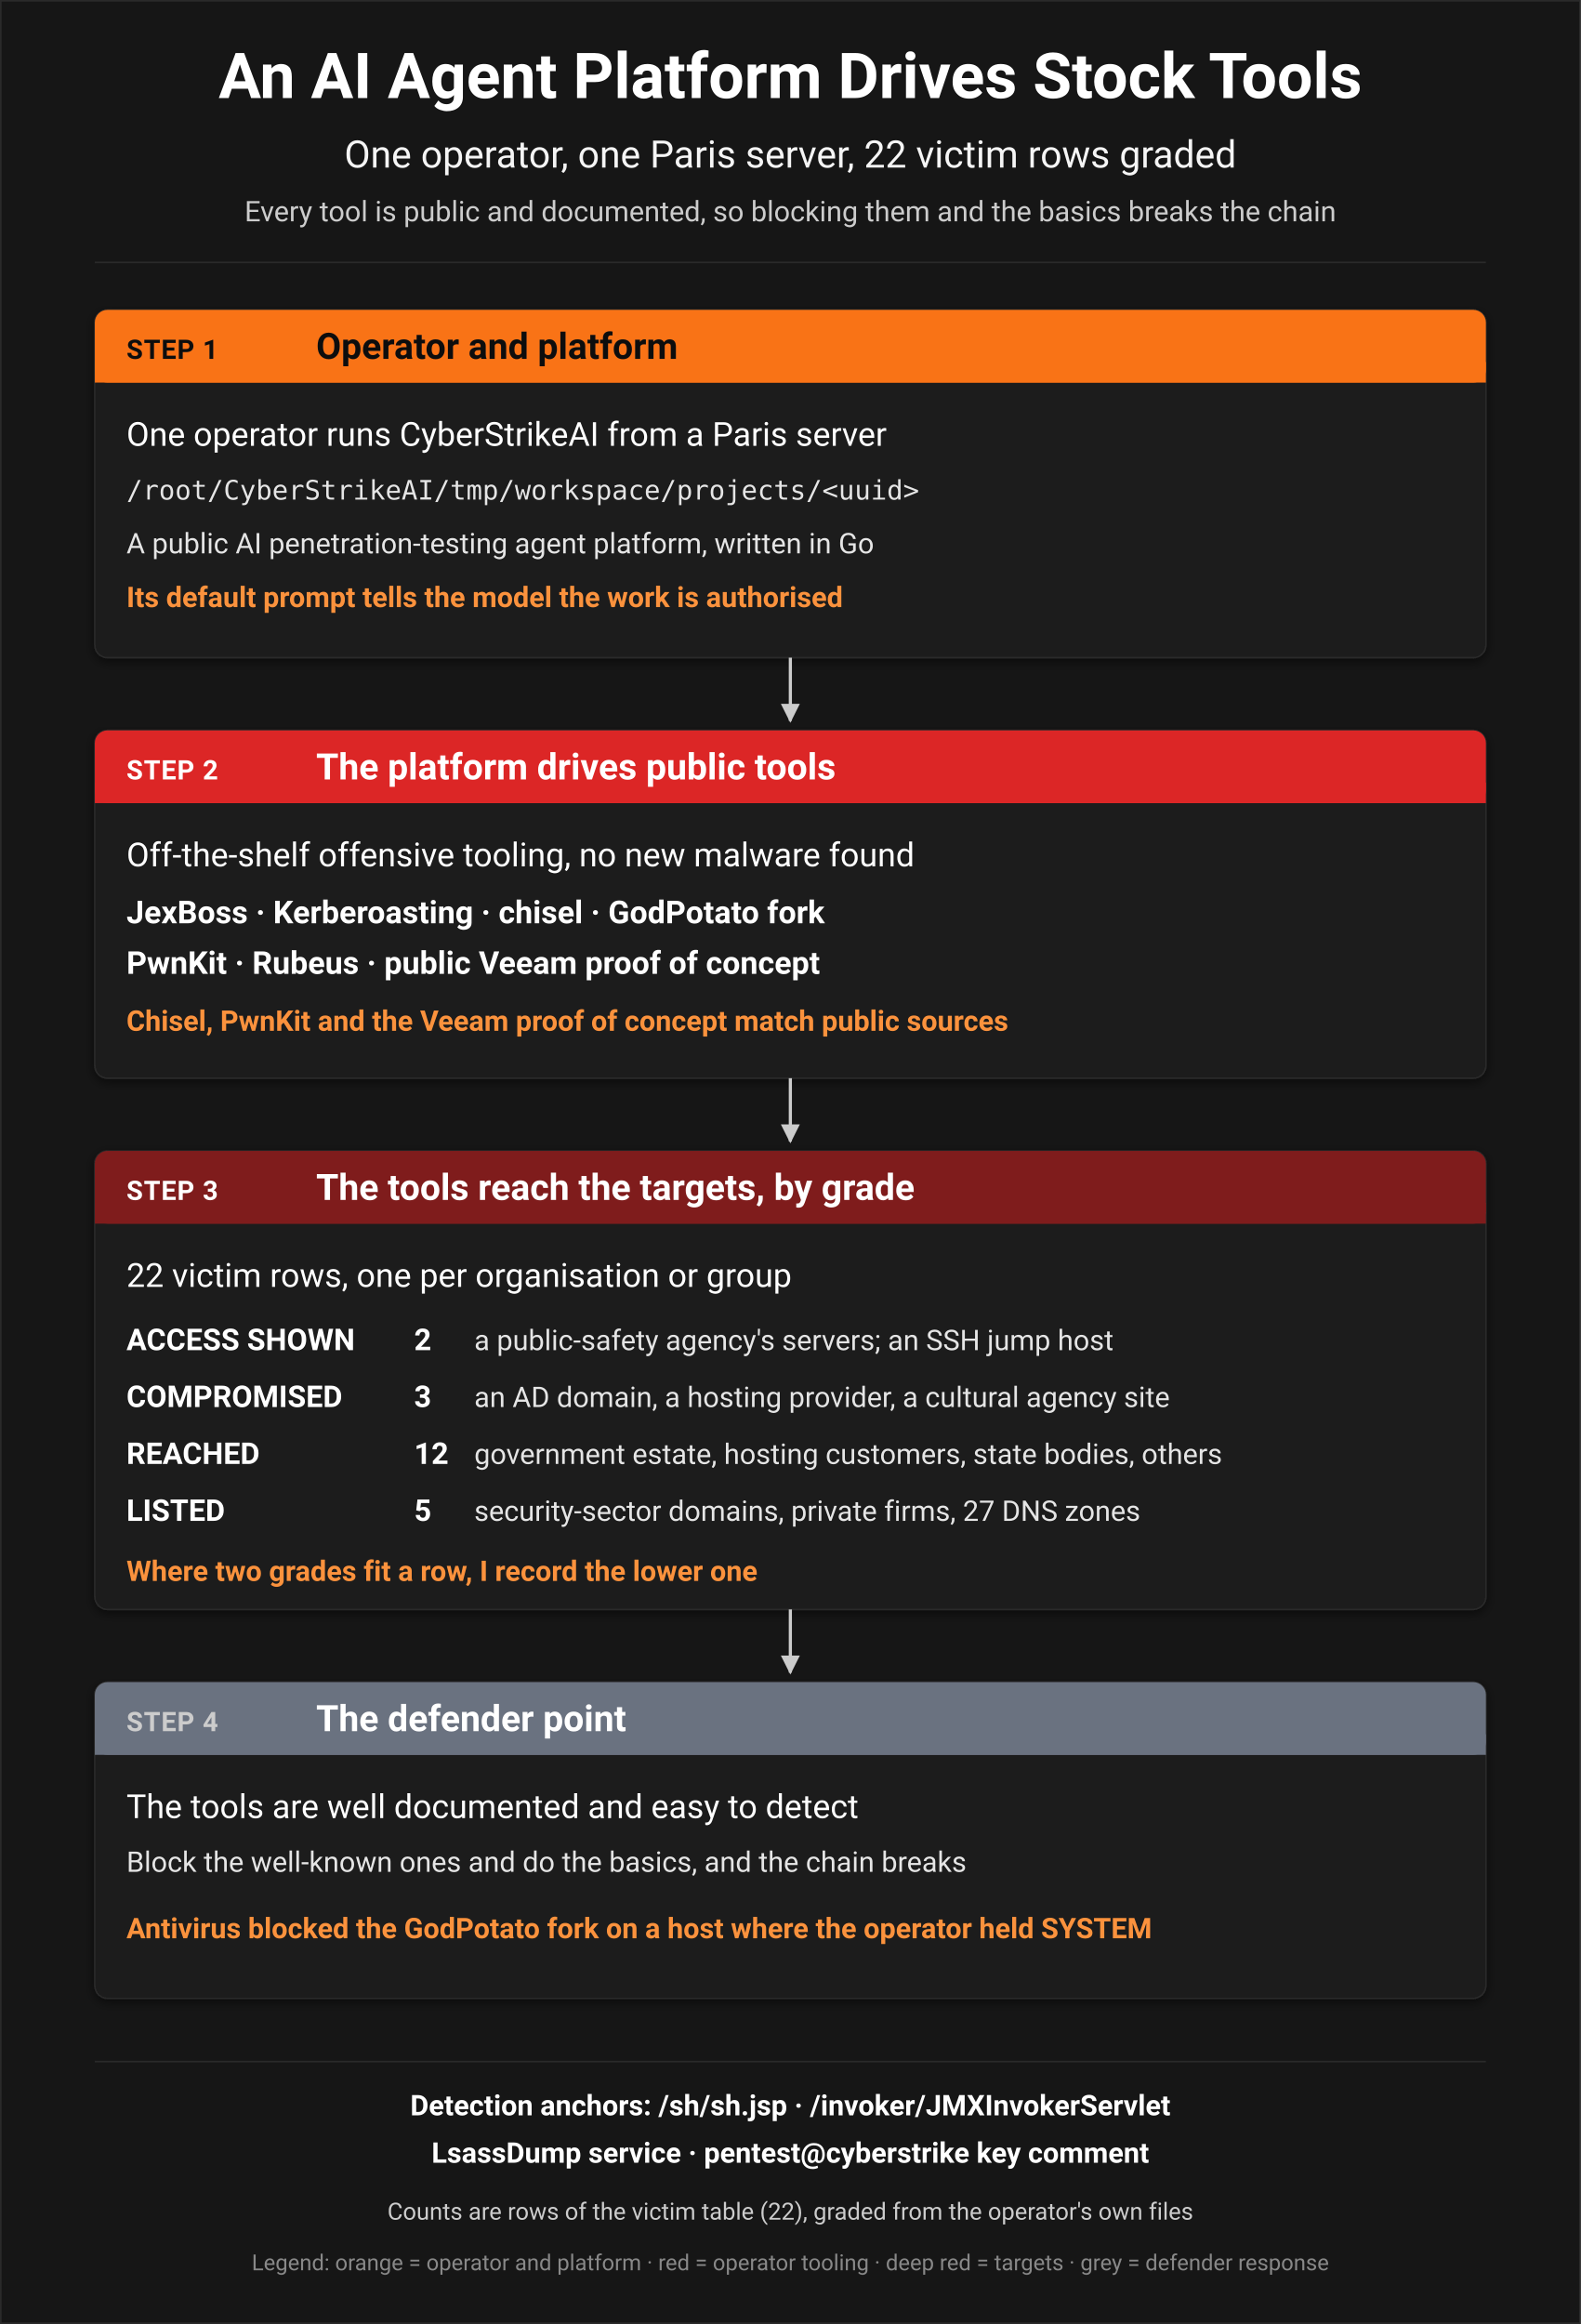
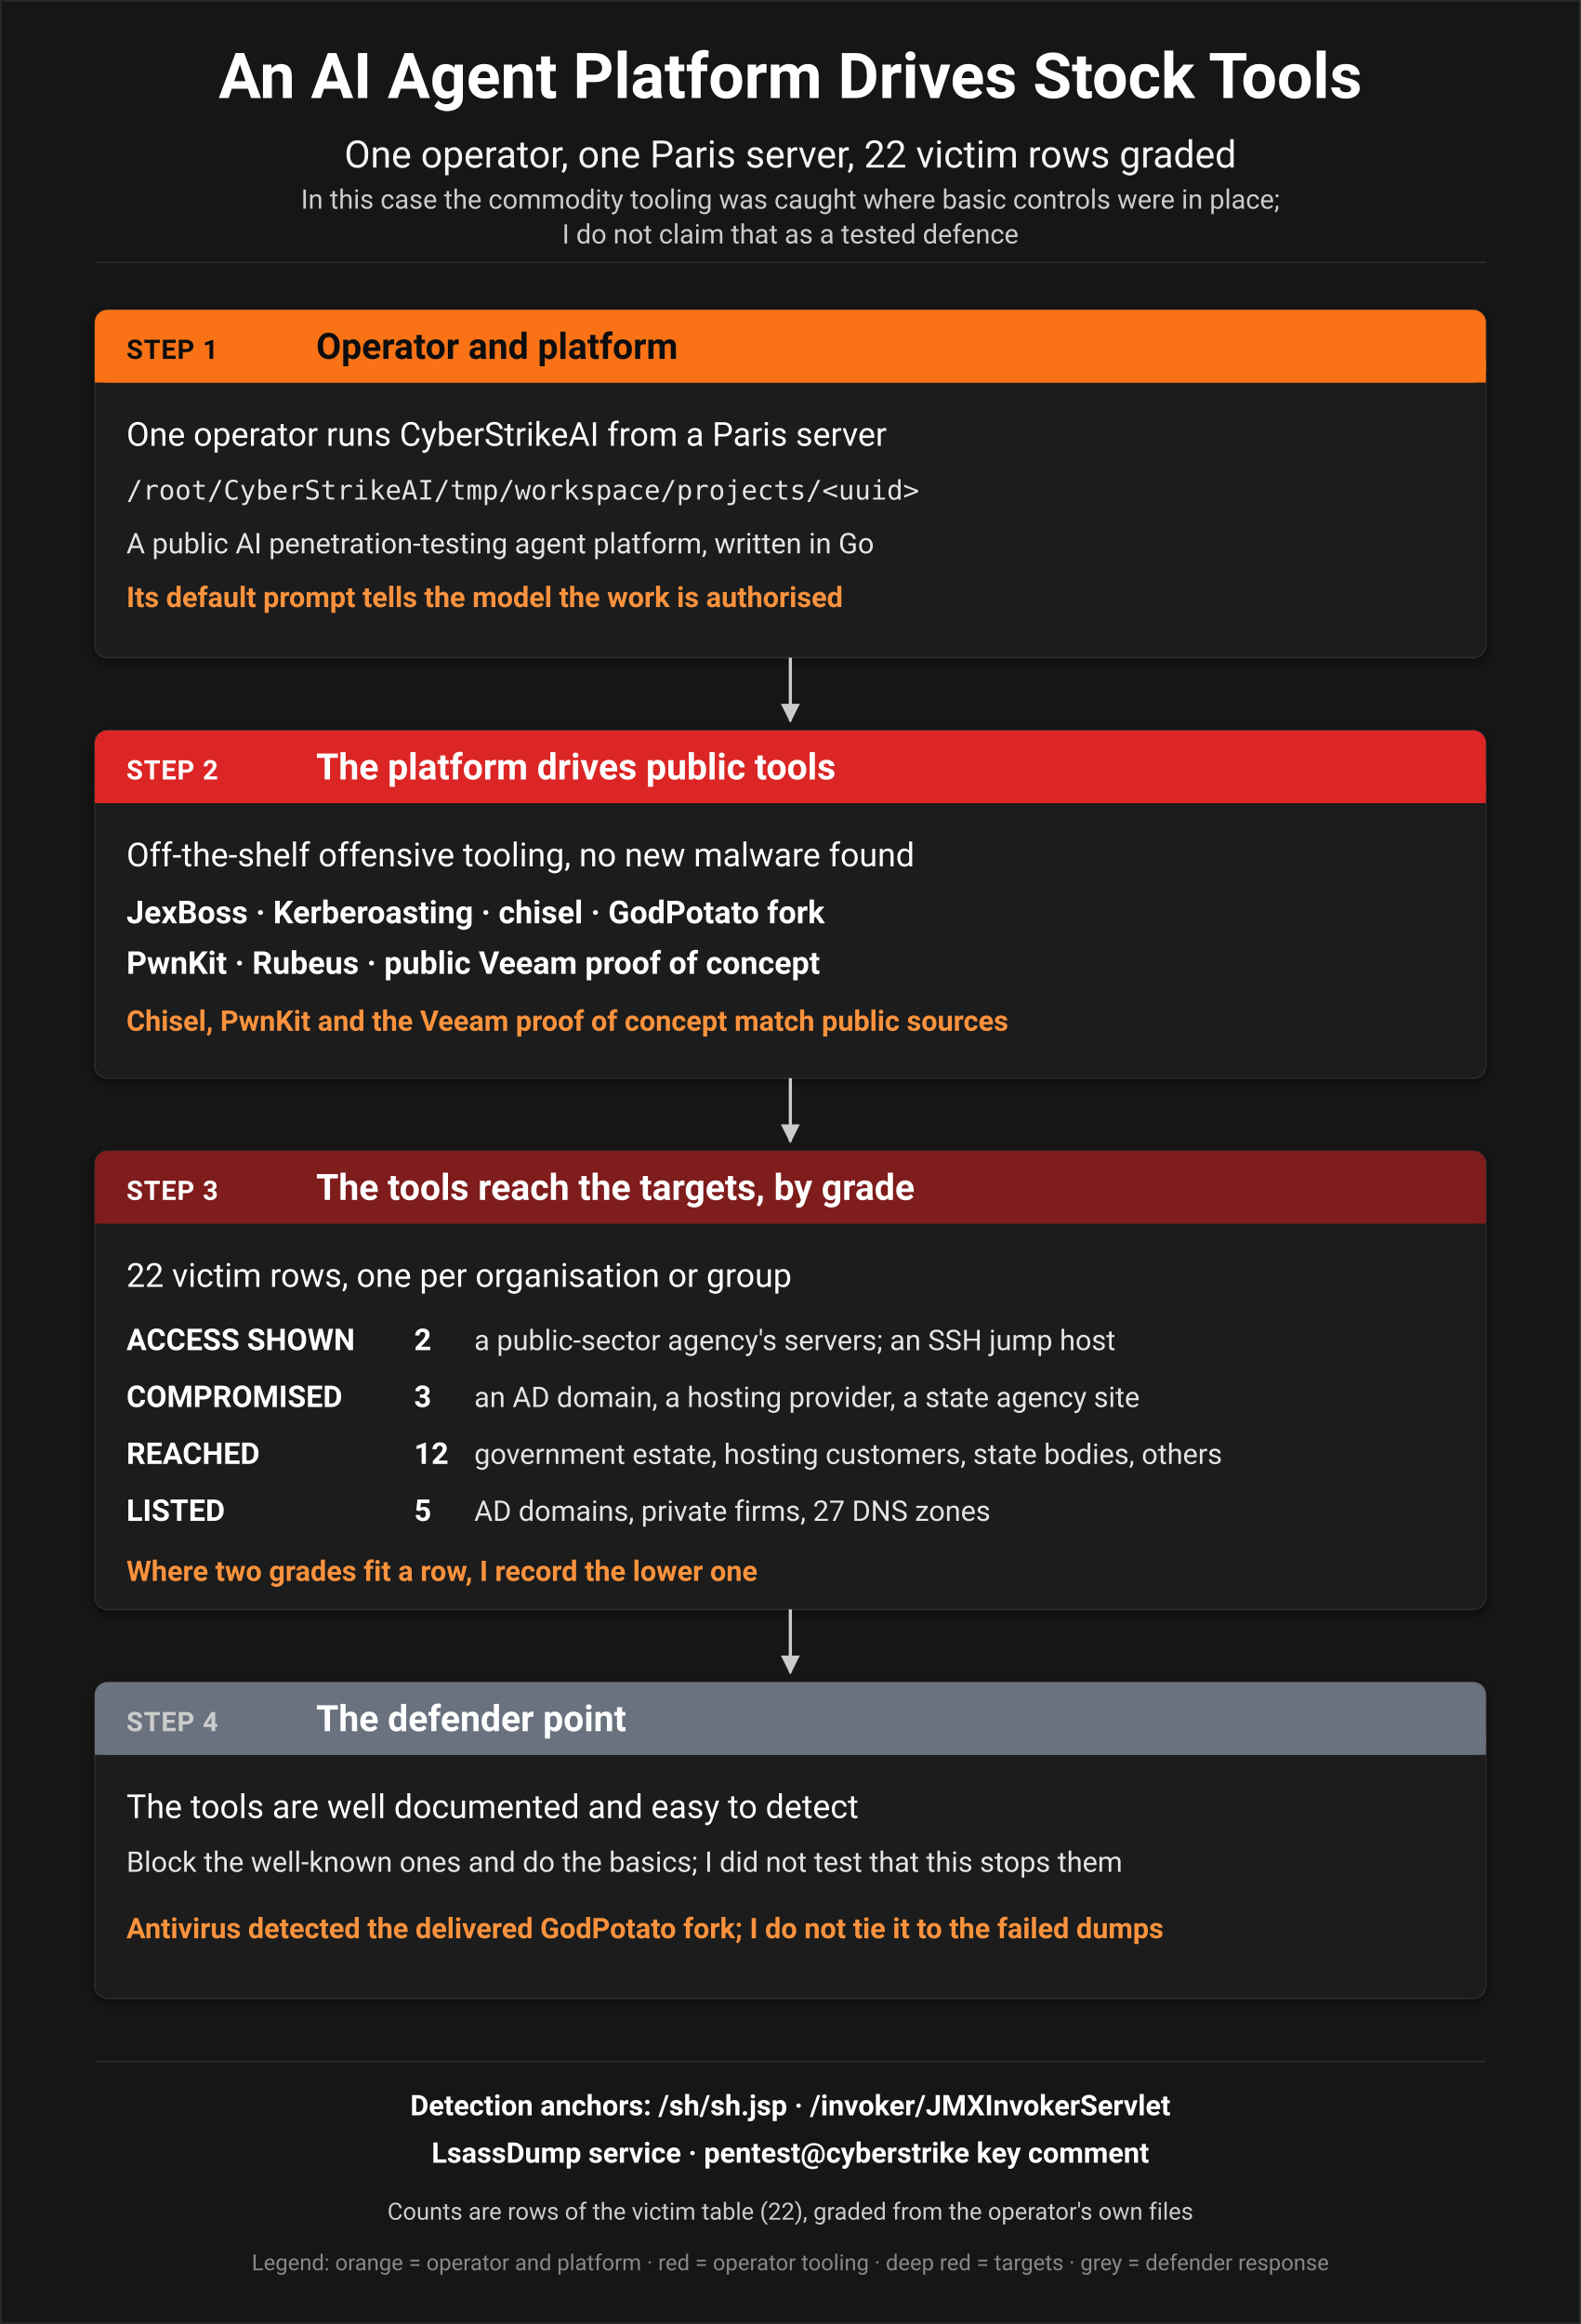
<svg xmlns="http://www.w3.org/2000/svg" viewBox="0 0 1000 1470" font-family="-apple-system, BlinkMacSystemFont, 'Segoe UI', Roboto, 'Helvetica Neue', Arial, sans-serif">
  <defs>
    <marker id="arrow" viewBox="0 0 10 10" refX="9" refY="5" markerWidth="6" markerHeight="6" orient="auto">
      <path d="M 0 0 L 10 5 L 0 10 z" fill="#cccccc" />
    </marker>
    <filter id="cardShadow" x="-2%" y="-2%" width="104%" height="108%">
      <feDropShadow dx="0" dy="2" stdDeviation="3" flood-color="#000" flood-opacity="0.55" />
    </filter>
  </defs>
  <rect width="1000" height="1470" fill="#161616" />
  <rect x="0.5" y="0.5" width="999" height="1469" fill="none" stroke="#2a2a2a" stroke-width="1" />
  <text x="500" y="62" text-anchor="middle" font-size="40" font-weight="700" fill="#ffffff">An AI Agent Platform Drives Stock Tools</text>
  <text x="500" y="106" text-anchor="middle" font-size="24" fill="#f5f5f5">One operator, one Paris server, 22 victim rows graded</text>
-   <text x="500" y="140" text-anchor="middle" font-size="18" fill="#cccccc">Every tool is public and documented, so blocking them and the basics breaks the chain</text>
+   <text x="500" y="132" text-anchor="middle" font-size="17" fill="#cccccc">In this case the commodity tooling was caught where basic controls were in place;</text>
+   <text x="500" y="154" text-anchor="middle" font-size="17" fill="#cccccc">I do not claim that as a tested defence</text>
  <line x1="60" y1="166" x2="940" y2="166" stroke="#2a2a2a" stroke-width="1" />
  <g filter="url(#cardShadow)">
    <rect x="60" y="196" width="880" height="220" rx="8" fill="#1a1a1a" stroke="#2a2a2a" stroke-width="1" />
    <rect x="60" y="196" width="880" height="46" rx="8" fill="#f97316" />
    <rect x="60" y="229" width="880" height="13" fill="#f97316" />
    <text x="80" y="227" font-size="17" font-weight="700" fill="#111111" letter-spacing="0.5">STEP 1</text>
    <text x="200" y="227" font-size="23" font-weight="600" fill="#111111">Operator and platform</text>
    <text x="80" y="282" font-size="21" fill="#ffffff">One operator runs CyberStrikeAI from a Paris server</text>
    <text x="80" y="316" font-size="17" fill="#e5e5e5" font-family="ui-monospace, 'Cascadia Mono', Menlo, monospace">/root/CyberStrikeAI/tmp/workspace/projects/&lt;uuid&gt;</text>
    <text x="80" y="350" font-size="18" fill="#e5e5e5">A public AI penetration-testing agent platform, written in Go</text>
    <text x="80" y="384" font-size="18" fill="#fb923c" font-weight="600">Its default prompt tells the model the work is authorised</text>
  </g>
  <line x1="500" y1="416" x2="500" y2="456" stroke="#cccccc" stroke-width="2" marker-end="url(#arrow)" />
  <g filter="url(#cardShadow)">
    <rect x="60" y="462" width="880" height="220" rx="8" fill="#1a1a1a" stroke="#2a2a2a" stroke-width="1" />
    <rect x="60" y="462" width="880" height="46" rx="8" fill="#dc2626" />
    <rect x="60" y="495" width="880" height="13" fill="#dc2626" />
    <text x="80" y="493" font-size="17" font-weight="700" fill="#ffffff" letter-spacing="0.5">STEP 2</text>
    <text x="200" y="493" font-size="23" font-weight="600" fill="#ffffff">The platform drives public tools</text>
    <text x="80" y="548" font-size="21" fill="#ffffff">Off-the-shelf offensive tooling, no new malware found</text>
    <text x="80" y="584" font-size="20" font-weight="600" fill="#ffffff">JexBoss · Kerberoasting · chisel · GodPotato fork</text>
    <text x="80" y="616" font-size="20" font-weight="600" fill="#ffffff">PwnKit · Rubeus · public Veeam proof of concept</text>
    <text x="80" y="652" font-size="18" fill="#fb923c" font-weight="600">Chisel, PwnKit and the Veeam proof of concept match public sources</text>
  </g>
  <line x1="500" y1="682" x2="500" y2="722" stroke="#cccccc" stroke-width="2" marker-end="url(#arrow)" />
  <g filter="url(#cardShadow)">
    <rect x="60" y="728" width="880" height="290" rx="8" fill="#1a1a1a" stroke="#2a2a2a" stroke-width="1" />
    <rect x="60" y="728" width="880" height="46" rx="8" fill="#7f1d1d" />
    <rect x="60" y="761" width="880" height="13" fill="#7f1d1d" />
    <text x="80" y="759" font-size="17" font-weight="700" fill="#ffffff" letter-spacing="0.5">STEP 3</text>
    <text x="200" y="759" font-size="23" font-weight="600" fill="#ffffff">The tools reach the targets, by grade</text>
    <text x="80" y="814" font-size="21" fill="#ffffff">22 victim rows, one per organisation or group</text>
    <text x="80" y="854" font-size="19" font-weight="700" fill="#ffffff">ACCESS SHOWN</text>
    <text x="262" y="854" font-size="19" font-weight="700" fill="#ffffff">2</text>
-     <text x="300" y="854" font-size="18" fill="#e5e5e5">a public-safety agency's servers; an SSH jump host</text>
+     <text x="300" y="854" font-size="18" fill="#e5e5e5">a public-sector agency's servers; an SSH jump host</text>
    <text x="80" y="890" font-size="19" font-weight="700" fill="#ffffff">COMPROMISED</text>
    <text x="262" y="890" font-size="19" font-weight="700" fill="#ffffff">3</text>
-     <text x="300" y="890" font-size="18" fill="#e5e5e5">an AD domain, a hosting provider, a cultural agency site</text>
+     <text x="300" y="890" font-size="18" fill="#e5e5e5">an AD domain, a hosting provider, a state agency site</text>
    <text x="80" y="926" font-size="19" font-weight="700" fill="#ffffff">REACHED</text>
    <text x="262" y="926" font-size="19" font-weight="700" fill="#ffffff">12</text>
    <text x="300" y="926" font-size="18" fill="#e5e5e5">government estate, hosting customers, state bodies, others</text>
    <text x="80" y="962" font-size="19" font-weight="700" fill="#ffffff">LISTED</text>
    <text x="262" y="962" font-size="19" font-weight="700" fill="#ffffff">5</text>
-     <text x="300" y="962" font-size="18" fill="#e5e5e5">security-sector domains, private firms, 27 DNS zones</text>
+     <text x="300" y="962" font-size="18" fill="#e5e5e5">AD domains, private firms, 27 DNS zones</text>
    <text x="80" y="1000" font-size="18" fill="#fb923c" font-weight="600">Where two grades fit a row, I record the lower one</text>
  </g>
  <line x1="500" y1="1018" x2="500" y2="1058" stroke="#cccccc" stroke-width="2" marker-end="url(#arrow)" />
  <g filter="url(#cardShadow)">
    <rect x="60" y="1064" width="880" height="200" rx="8" fill="#1a1a1a" stroke="#2a2a2a" stroke-width="1" />
    <rect x="60" y="1064" width="880" height="46" rx="8" fill="#6b7280" />
    <rect x="60" y="1097" width="880" height="13" fill="#6b7280" />
    <text x="80" y="1095" font-size="17" font-weight="700" fill="#cccccc" letter-spacing="0.5">STEP 4</text>
    <text x="200" y="1095" font-size="23" font-weight="600" fill="#ffffff">The defender point</text>
    <text x="80" y="1150" font-size="21" fill="#ffffff">The tools are well documented and easy to detect</text>
-     <text x="80" y="1184" font-size="18" fill="#e5e5e5">Block the well-known ones and do the basics, and the chain breaks</text>
-     <text x="80" y="1226" font-size="18" fill="#fb923c" font-weight="600">Antivirus blocked the GodPotato fork on a host where the operator held SYSTEM</text>
+     <text x="80" y="1184" font-size="18" fill="#e5e5e5">Block the well-known ones and do the basics; I did not test that this stops them</text>
+     <text x="80" y="1226" font-size="18" fill="#fb923c" font-weight="600">Antivirus detected the delivered GodPotato fork; I do not tie it to the failed dumps</text>
  </g>
  <line x1="60" y1="1304" x2="940" y2="1304" stroke="#2a2a2a" stroke-width="1" />
  <text x="500" y="1338" text-anchor="middle" font-size="18" font-weight="600" fill="#ffffff">Detection anchors:  /sh/sh.jsp  ·  /invoker/JMXInvokerServlet</text>
  <text x="500" y="1368" text-anchor="middle" font-size="18" font-weight="600" fill="#ffffff">LsassDump service  ·  pentest@cyberstrike key comment</text>
  <text x="500" y="1404" text-anchor="middle" font-size="15" fill="#cccccc">Counts are rows of the victim table (22), graded from the operator's own files</text>
  <text x="500" y="1436" text-anchor="middle" font-size="14" fill="#888888">Legend: orange = operator and platform · red = operator tooling · deep red = targets · grey = defender response</text>
</svg>
